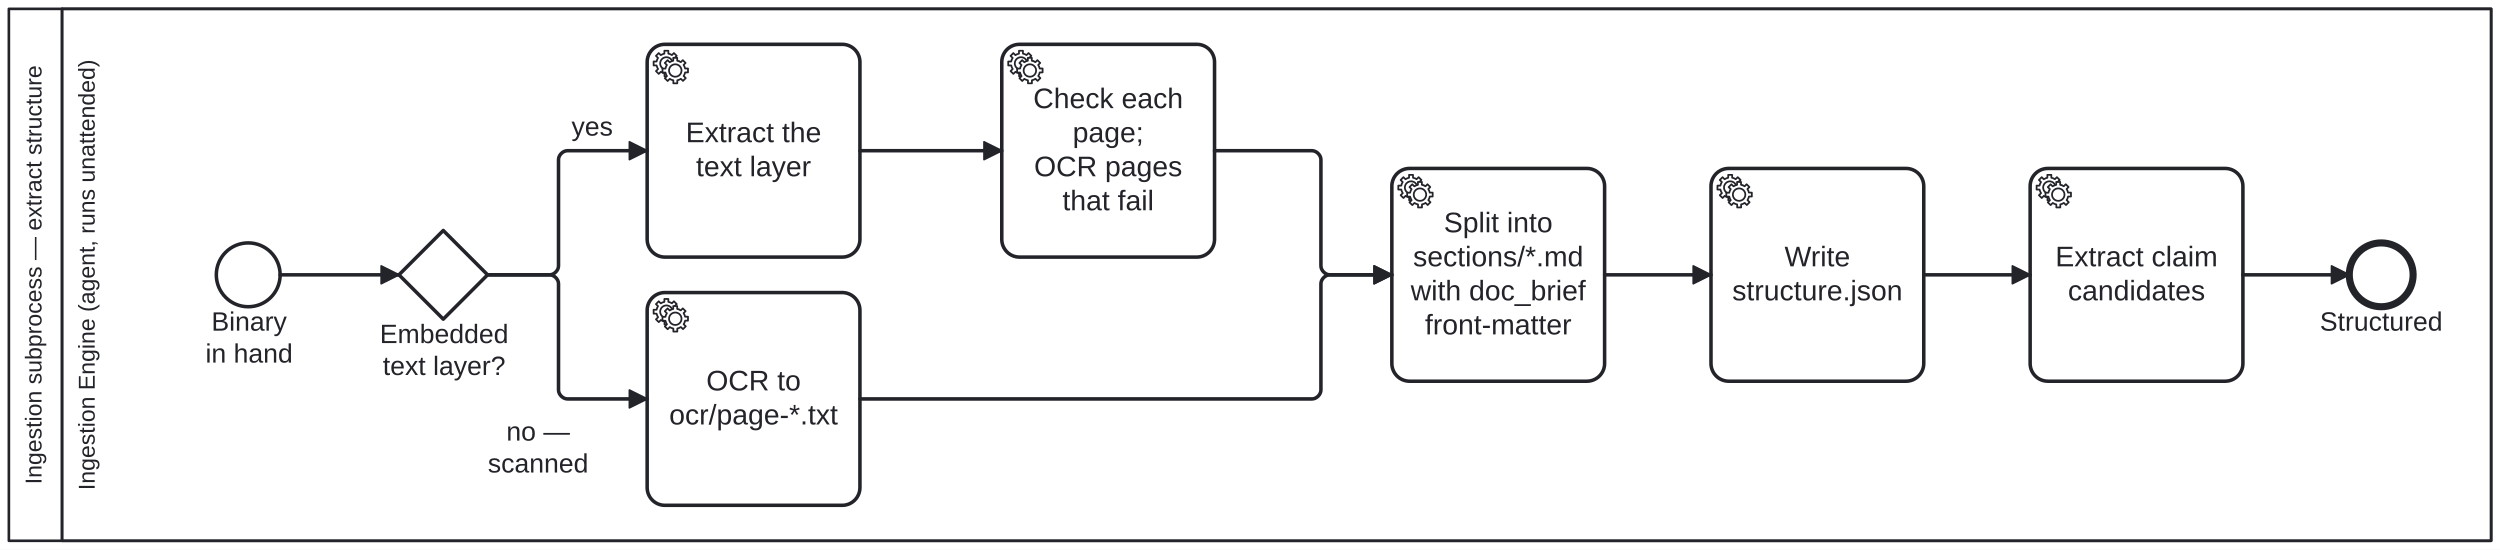
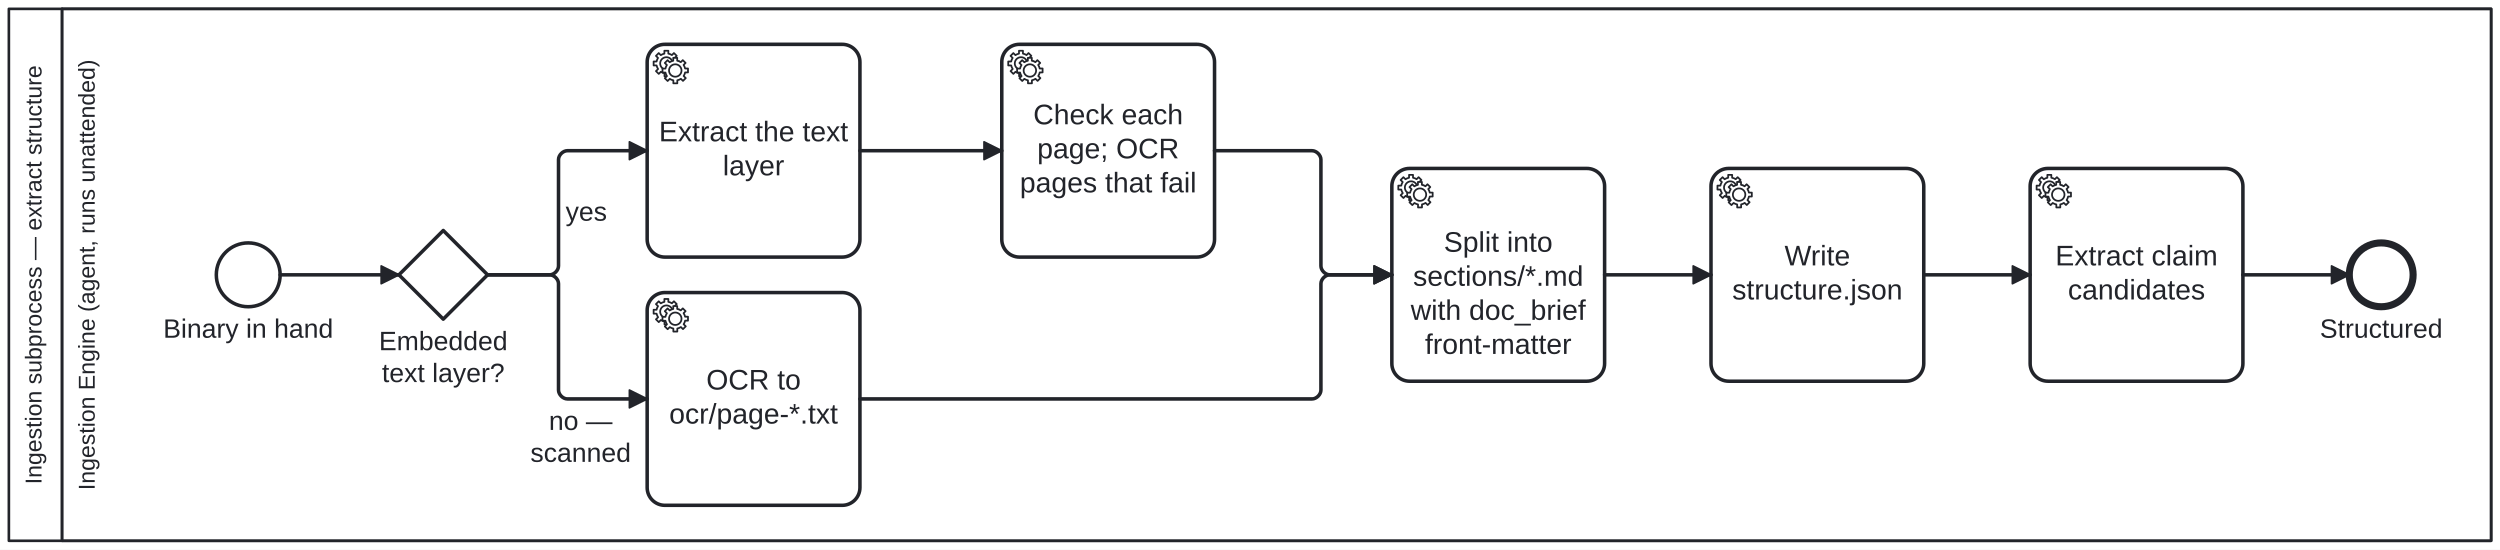
<svg xmlns="http://www.w3.org/2000/svg" width="100%" style="max-width:100%;height:auto" viewBox="155 75 1410 310" version="1.1">
  <rect x="155" y="75" width="1410" height="310" fill="#ffffff" />
  <g class="djs-group">
    <g class="djs-element djs-shape" data-element-id="Participant_ExtractStructure" style="display: block;" transform="matrix(1 0 0 1 160 80)">
      <g class="djs-visual">
        <rect x="0" y="0" width="1400" height="300" rx="0" ry="0" style="stroke-linecap: round; stroke-linejoin: round; stroke: rgb(34, 36, 42); stroke-width: 1.5px; fill: white; fill-opacity: 0.95;" />
        <path style="fill: none; stroke-linecap: round; stroke-linejoin: round; stroke: rgb(34, 36, 42); stroke-width: 1.5px;" d="M30,0L30,300" />
        <text lineHeight="1.05" class="djs-label" transform="matrix(-1.83697e-16 -1 1 -1.83697e-16 0 300)" style="font-family: Arial, sans-serif; font-size: 13px; font-weight: normal; fill: rgb(34, 36, 42);">
          <tspan x="31.864" y="18.413">Ingestion subprocess — extract structure</tspan>
        </text>
      </g>
      <rect class="djs-hit djs-hit-all" x="0" y="0" width="1400" height="300" style="fill: none; stroke-opacity: 0; stroke: white; stroke-width: 15px;" />
    </g>
    <g class="djs-children">
      <g class="djs-group">
        <g class="djs-element djs-shape" data-element-id="Lane_0" style="display: block;" transform="matrix(1 0 0 1 190 80)">
          <g class="djs-visual">
            <rect x="0" y="0" width="1370" height="300" rx="0" ry="0" style="stroke-linecap: round; stroke-linejoin: round; stroke: rgb(34, 36, 42); stroke-width: 1.5px; fill: white; fill-opacity: 0.25;" />
            <text lineHeight="1.05" class="djs-label" transform="matrix(-1.83697e-16 -1 1 -1.83697e-16 0 300)" style="font-family: Arial, sans-serif; font-size: 13px; font-weight: normal; fill: rgb(34, 36, 42);">
              <tspan x="28.579" y="18.413">Ingestion Engine (agent, runs unattended)</tspan>
            </text>
          </g>
          <rect class="djs-hit djs-hit-all" x="0" y="0" width="1370" height="300" style="fill: none; stroke-opacity: 0; stroke: white; stroke-width: 15px;" />
        </g>
      </g>
      <g class="djs-group">
        <g class="djs-element djs-shape" data-element-id="StartEvent_Binary" style="display: block;" transform="matrix(1 0 0 1 277 212)">
          <g class="djs-visual">
            <circle cx="18" cy="18" r="18" style="stroke-linecap: round; stroke-linejoin: round; stroke: rgb(34, 36, 42); stroke-width: 2px; fill: white; fill-opacity: 0.95;" />
          </g>
          <rect class="djs-hit djs-hit-all" x="0" y="0" width="36" height="36" style="fill: none; stroke-opacity: 0; stroke: white; stroke-width: 15px;" />
        </g>
      </g>
      <g class="djs-group">
-         <g class="djs-element djs-shape" data-element-id="StartEvent_Binary_label" style="display: block;" transform="matrix(1 0 0 1 266 248)">
-           <g class="djs-visual">
-             <text lineHeight="1.2" class="djs-label" style="font-family: Arial, sans-serif; font-size: 15px; font-weight: normal; fill: rgb(34, 36, 42);">
-               <tspan x="8.241" y="13.5">Binary </tspan>
-               <tspan x="4.894" y="31.5">in hand</tspan>
-             </text>
-           </g>
-           <rect class="djs-hit djs-hit-all" x="0" y="0" width="59" height="36" style="fill: none; stroke-opacity: 0; stroke: white; stroke-width: 15px;" />
+         <g class="djs-element djs-shape" data-element-id="StartEvent_Binary_label" style="display: block;" transform="matrix(1 0 0 1 227.0469 252)">
+           <g class="djs-visual">
+             <text lineHeight="1.2" class="djs-label" style="font-family: Arial, sans-serif; font-size: 15px; font-weight: normal; fill: rgb(34, 36, 42);">
+               <tspan x="20.005" y="13.5">Binary in hand</tspan>
+             </text>
+           </g>
+           <rect class="djs-hit djs-hit-all" x="0" y="0" width="135.906" height="18" style="fill: none; stroke-opacity: 0; stroke: white; stroke-width: 15px;" />
        </g>
      </g>
      <g class="djs-group">
        <g class="djs-element djs-shape" data-element-id="Gateway_HasText" style="display: block;" transform="matrix(1 0 0 1 380 205)">
          <g class="djs-visual">
            <polygon points="25,0 50,25 25,50 0,25" style="stroke-linecap: round; stroke-linejoin: round; stroke: rgb(34, 36, 42); stroke-width: 2px; fill: white; fill-opacity: 0.95;" />
          </g>
          <rect class="djs-hit djs-hit-all" x="0" y="0" width="50" height="50" style="fill: none; stroke-opacity: 0; stroke: white; stroke-width: 15px;" />
        </g>
      </g>
      <g class="djs-group">
-         <g class="djs-element djs-shape" data-element-id="Gateway_HasText_label" style="display: block;" transform="matrix(1 0 0 1 369 255)">
-           <g class="djs-visual">
-             <text lineHeight="1.2" class="djs-label" style="font-family: Arial, sans-serif; font-size: 15px; font-weight: normal; fill: rgb(34, 36, 42);">
-               <tspan x="0.223" y="13.5">Embedded</tspan>
-               <tspan x="1.9" y="31.5">text layer?</tspan>
-             </text>
-           </g>
-           <rect class="djs-hit djs-hit-all" x="0" y="0" width="73" height="36" style="fill: none; stroke-opacity: 0; stroke: white; stroke-width: 15px;" />
+         <g class="djs-element djs-shape" data-element-id="Gateway_HasText_label" style="display: block;" transform="matrix(1 0 0 1 348.7188 259)">
+           <g class="djs-visual">
+             <text lineHeight="1.2" class="djs-label" style="font-family: Arial, sans-serif; font-size: 15px; font-weight: normal; fill: rgb(34, 36, 42);">
+               <tspan x="20.004" y="13.5">Embedded</tspan>
+               <tspan x="21.682" y="31.5">text layer?</tspan>
+             </text>
+           </g>
+           <rect class="djs-hit djs-hit-all" x="0" y="0" width="112.562" height="36" style="fill: none; stroke-opacity: 0; stroke: white; stroke-width: 15px;" />
        </g>
      </g>
      <g class="djs-group">
        <g class="djs-element djs-shape" data-element-id="Task_ExtractText" style="display: block;" transform="matrix(1 0 0 1 520 100)">
          <g class="djs-visual">
            <rect x="0" y="0" width="120" height="120" rx="10" ry="10" style="stroke-linecap: round; stroke-linejoin: round; stroke: rgb(34, 36, 42); stroke-width: 2px; fill: white; fill-opacity: 0.95;" />
-             <text lineHeight="1.2" class="djs-label" style="font-family: Arial, sans-serif; font-size: 16px; font-weight: normal; fill: rgb(34, 36, 42);">
-               <tspan x="21.762" y="55.2">Extract the </tspan>
-               <tspan x="27.543" y="74.4">text layer</tspan>
+             <text lineHeight="1.2" class="djs-label" transform="translate(0 40.3)" style="font-family: Arial, sans-serif; font-size: 16px; font-weight: normal; fill: rgb(34, 36, 42);">
+               <tspan x="6.645" y="14.4">Extract the text</tspan>
+               <tspan x="42.66" y="33.6">layer</tspan>
            </text>
            <circle cx="5" cy="5" r="5" transform="translate(6, 6)" style="stroke-linecap: round; stroke-linejoin: round; stroke: none; stroke-width: 2px; fill: white;" />
            <path d="m 12,18 v -1.713 c 0.352,-0.07 0.704,-0.178 1.048,-0.321 0.344,-0.145 0.666,-0.321 0.966,-0.521 l 1.194,1.18 1.567,-1.577 -1.195,-1.18 c 0.403,-0.614 0.683,-1.299 0.825,-2.018 l 1.622,-0.01 v -2.22 l -1.637,0.01 c -0.073,-0.352 -0.178,-0.7 -0.324,-1.044 -0.145,-0.344 -0.321,-0.664 -0.523,-0.962 l 1.131,-1.136 -1.583,-1.563 -1.13,1.136 c -0.614,-0.401 -1.303,-0.681 -2.023,-0.822 l 0.009,-1.619 h -2.241 l 0.004,1.631 c -0.354,0.074 -0.705,0.18 -1.05,0.324 -0.344,0.144 -0.665,0.321 -0.964,0.52 l -1.17,-1.158 -1.567,1.579 1.168,1.157 c -0.403,0.613 -0.683,1.298 -0.825,2.017 l -1.659,0.003 v 2.222 l 1.672,-0.006 c 0.073,0.351 0.18,0.702 0.324,1.045 0.145,0.344 0.321,0.664 0.523,0.961 l -1.199,1.197 1.584,1.56 1.196,-1.193 c 0.614,0.403 1.303,0.682 2.023,0.823 l 7.19e-4,1.699 h 2.227 z m 0.221,-3.996 c -1.789,0.75 -3.858,-0.093 -4.61,-1.874 -0.752,-1.783 0.091,-3.846 1.88,-4.596 1.788,-0.749 3.857,0.093 4.609,1.874 0.752,1.782 -0.091,3.846 -1.88,4.596 z" style="fill: white; stroke-linecap: round; stroke-linejoin: round; stroke: rgb(34, 36, 42); stroke-width: 1px;" />
            <circle cx="5" cy="5" r="5" transform="translate(11, 10)" style="stroke-linecap: round; stroke-linejoin: round; stroke: none; stroke-width: 2px; fill: white;" />
            <path d="m 17,22 v -1.713 c 0.352,-0.07 0.704,-0.178 1.048,-0.321 0.344,-0.145 0.666,-0.321 0.966,-0.521 l 1.194,1.18 1.567,-1.577 -1.195,-1.18 c 0.403,-0.614 0.683,-1.299 0.825,-2.018 l 1.622,-0.01 v -2.22 l -1.637,0.01 c -0.073,-0.352 -0.178,-0.7 -0.324,-1.044 -0.145,-0.344 -0.321,-0.664 -0.523,-0.962 l 1.131,-1.136 -1.583,-1.563 -1.13,1.136 c -0.614,-0.401 -1.303,-0.681 -2.023,-0.822 l 0.009,-1.619 h -2.241 l 0.004,1.631 c -0.354,0.074 -0.705,0.18 -1.05,0.324 -0.344,0.144 -0.665,0.321 -0.964,0.52 l -1.17,-1.158 -1.567,1.579 1.168,1.157 c -0.403,0.613 -0.683,1.298 -0.825,2.017 l -1.659,0.003 v 2.222 l 1.672,-0.006 c 0.073,0.351 0.18,0.702 0.324,1.045 0.145,0.344 0.321,0.664 0.523,0.961 l -1.199,1.197 1.584,1.56 1.196,-1.193 c 0.614,0.403 1.303,0.682 2.023,0.823 l 7.19e-4,1.699 h 2.227 z m 0.221,-3.996 c -1.789,0.75 -3.858,-0.093 -4.61,-1.874 -0.752,-1.783 0.091,-3.846 1.88,-4.596 1.788,-0.749 3.857,0.093 4.609,1.874 0.752,1.782 -0.091,3.846 -1.88,4.596 z" style="fill: white; stroke-linecap: round; stroke-linejoin: round; stroke: rgb(34, 36, 42); stroke-width: 1px;" />
          </g>
          <rect class="djs-hit djs-hit-all" x="0" y="0" width="120" height="120" style="fill: none; stroke-opacity: 0; stroke: white; stroke-width: 15px;" />
        </g>
      </g>
      <g class="djs-group">
        <g class="djs-element djs-shape" data-element-id="Task_PageCheck" style="display: block;" transform="matrix(1 0 0 1 720 100)">
          <g class="djs-visual">
            <rect x="0" y="0" width="120" height="120" rx="10" ry="10" style="stroke-linecap: round; stroke-linejoin: round; stroke: rgb(34, 36, 42); stroke-width: 2px; fill: white; fill-opacity: 0.95;" />
-             <text lineHeight="1.2" class="djs-label" style="font-family: Arial, sans-serif; font-size: 16px; font-weight: normal; fill: rgb(34, 36, 42);">
-               <tspan x="17.754" y="36">Check each </tspan>
-               <tspan x="39.98" y="55.2">page;</tspan>
-               <tspan x="18.203" y="74.4">OCR pages </tspan>
-               <tspan x="34.207" y="93.6">that fail</tspan>
+             <text lineHeight="1.2" class="djs-label" transform="translate(0 30.7)" style="font-family: Arial, sans-serif; font-size: 16px; font-weight: normal; fill: rgb(34, 36, 42);">
+               <tspan x="17.754" y="14.4">Check each</tspan>
+               <tspan x="19.98" y="33.6">page; OCR</tspan>
+               <tspan x="10.188" y="52.8">pages that fail</tspan>
            </text>
            <circle cx="5" cy="5" r="5" transform="translate(6, 6)" style="stroke-linecap: round; stroke-linejoin: round; stroke: none; stroke-width: 2px; fill: white;" />
            <path d="m 12,18 v -1.713 c 0.352,-0.07 0.704,-0.178 1.048,-0.321 0.344,-0.145 0.666,-0.321 0.966,-0.521 l 1.194,1.18 1.567,-1.577 -1.195,-1.18 c 0.403,-0.614 0.683,-1.299 0.825,-2.018 l 1.622,-0.01 v -2.22 l -1.637,0.01 c -0.073,-0.352 -0.178,-0.7 -0.324,-1.044 -0.145,-0.344 -0.321,-0.664 -0.523,-0.962 l 1.131,-1.136 -1.583,-1.563 -1.13,1.136 c -0.614,-0.401 -1.303,-0.681 -2.023,-0.822 l 0.009,-1.619 h -2.241 l 0.004,1.631 c -0.354,0.074 -0.705,0.18 -1.05,0.324 -0.344,0.144 -0.665,0.321 -0.964,0.52 l -1.17,-1.158 -1.567,1.579 1.168,1.157 c -0.403,0.613 -0.683,1.298 -0.825,2.017 l -1.659,0.003 v 2.222 l 1.672,-0.006 c 0.073,0.351 0.18,0.702 0.324,1.045 0.145,0.344 0.321,0.664 0.523,0.961 l -1.199,1.197 1.584,1.56 1.196,-1.193 c 0.614,0.403 1.303,0.682 2.023,0.823 l 7.19e-4,1.699 h 2.227 z m 0.221,-3.996 c -1.789,0.75 -3.858,-0.093 -4.61,-1.874 -0.752,-1.783 0.091,-3.846 1.88,-4.596 1.788,-0.749 3.857,0.093 4.609,1.874 0.752,1.782 -0.091,3.846 -1.88,4.596 z" style="fill: white; stroke-linecap: round; stroke-linejoin: round; stroke: rgb(34, 36, 42); stroke-width: 1px;" />
            <circle cx="5" cy="5" r="5" transform="translate(11, 10)" style="stroke-linecap: round; stroke-linejoin: round; stroke: none; stroke-width: 2px; fill: white;" />
            <path d="m 17,22 v -1.713 c 0.352,-0.07 0.704,-0.178 1.048,-0.321 0.344,-0.145 0.666,-0.321 0.966,-0.521 l 1.194,1.18 1.567,-1.577 -1.195,-1.18 c 0.403,-0.614 0.683,-1.299 0.825,-2.018 l 1.622,-0.01 v -2.22 l -1.637,0.01 c -0.073,-0.352 -0.178,-0.7 -0.324,-1.044 -0.145,-0.344 -0.321,-0.664 -0.523,-0.962 l 1.131,-1.136 -1.583,-1.563 -1.13,1.136 c -0.614,-0.401 -1.303,-0.681 -2.023,-0.822 l 0.009,-1.619 h -2.241 l 0.004,1.631 c -0.354,0.074 -0.705,0.18 -1.05,0.324 -0.344,0.144 -0.665,0.321 -0.964,0.52 l -1.17,-1.158 -1.567,1.579 1.168,1.157 c -0.403,0.613 -0.683,1.298 -0.825,2.017 l -1.659,0.003 v 2.222 l 1.672,-0.006 c 0.073,0.351 0.18,0.702 0.324,1.045 0.145,0.344 0.321,0.664 0.523,0.961 l -1.199,1.197 1.584,1.56 1.196,-1.193 c 0.614,0.403 1.303,0.682 2.023,0.823 l 7.19e-4,1.699 h 2.227 z m 0.221,-3.996 c -1.789,0.75 -3.858,-0.093 -4.61,-1.874 -0.752,-1.783 0.091,-3.846 1.88,-4.596 1.788,-0.749 3.857,0.093 4.609,1.874 0.752,1.782 -0.091,3.846 -1.88,4.596 z" style="fill: white; stroke-linecap: round; stroke-linejoin: round; stroke: rgb(34, 36, 42); stroke-width: 1px;" />
          </g>
          <rect class="djs-hit djs-hit-all" x="0" y="0" width="120" height="120" style="fill: none; stroke-opacity: 0; stroke: white; stroke-width: 15px;" />
        </g>
      </g>
      <g class="djs-group">
        <g class="djs-element djs-shape" data-element-id="Task_Ocr" style="display: block;" transform="matrix(1 0 0 1 520 240)">
          <g class="djs-visual">
            <rect x="0" y="0" width="120" height="120" rx="10" ry="10" style="stroke-linecap: round; stroke-linejoin: round; stroke: rgb(34, 36, 42); stroke-width: 2px; fill: white; fill-opacity: 0.95;" />
-             <text lineHeight="1.2" class="djs-label" style="font-family: Arial, sans-serif; font-size: 16px; font-weight: normal; fill: rgb(34, 36, 42);">
-               <tspan x="33.328" y="55.2">OCR to </tspan>
-               <tspan x="12.422" y="74.4">ocr/page-*.txt</tspan>
+             <text lineHeight="1.2" class="djs-label" transform="translate(0 40.3)" style="font-family: Arial, sans-serif; font-size: 16px; font-weight: normal; fill: rgb(34, 36, 42);">
+               <tspan x="33.328" y="14.4">OCR to</tspan>
+               <tspan x="12.422" y="33.6">ocr/page-*.txt</tspan>
            </text>
            <circle cx="5" cy="5" r="5" transform="translate(6, 6)" style="stroke-linecap: round; stroke-linejoin: round; stroke: none; stroke-width: 2px; fill: white;" />
            <path d="m 12,18 v -1.713 c 0.352,-0.07 0.704,-0.178 1.048,-0.321 0.344,-0.145 0.666,-0.321 0.966,-0.521 l 1.194,1.18 1.567,-1.577 -1.195,-1.18 c 0.403,-0.614 0.683,-1.299 0.825,-2.018 l 1.622,-0.01 v -2.22 l -1.637,0.01 c -0.073,-0.352 -0.178,-0.7 -0.324,-1.044 -0.145,-0.344 -0.321,-0.664 -0.523,-0.962 l 1.131,-1.136 -1.583,-1.563 -1.13,1.136 c -0.614,-0.401 -1.303,-0.681 -2.023,-0.822 l 0.009,-1.619 h -2.241 l 0.004,1.631 c -0.354,0.074 -0.705,0.18 -1.05,0.324 -0.344,0.144 -0.665,0.321 -0.964,0.52 l -1.17,-1.158 -1.567,1.579 1.168,1.157 c -0.403,0.613 -0.683,1.298 -0.825,2.017 l -1.659,0.003 v 2.222 l 1.672,-0.006 c 0.073,0.351 0.18,0.702 0.324,1.045 0.145,0.344 0.321,0.664 0.523,0.961 l -1.199,1.197 1.584,1.56 1.196,-1.193 c 0.614,0.403 1.303,0.682 2.023,0.823 l 7.19e-4,1.699 h 2.227 z m 0.221,-3.996 c -1.789,0.75 -3.858,-0.093 -4.61,-1.874 -0.752,-1.783 0.091,-3.846 1.88,-4.596 1.788,-0.749 3.857,0.093 4.609,1.874 0.752,1.782 -0.091,3.846 -1.88,4.596 z" style="fill: white; stroke-linecap: round; stroke-linejoin: round; stroke: rgb(34, 36, 42); stroke-width: 1px;" />
            <circle cx="5" cy="5" r="5" transform="translate(11, 10)" style="stroke-linecap: round; stroke-linejoin: round; stroke: none; stroke-width: 2px; fill: white;" />
            <path d="m 17,22 v -1.713 c 0.352,-0.07 0.704,-0.178 1.048,-0.321 0.344,-0.145 0.666,-0.321 0.966,-0.521 l 1.194,1.18 1.567,-1.577 -1.195,-1.18 c 0.403,-0.614 0.683,-1.299 0.825,-2.018 l 1.622,-0.01 v -2.22 l -1.637,0.01 c -0.073,-0.352 -0.178,-0.7 -0.324,-1.044 -0.145,-0.344 -0.321,-0.664 -0.523,-0.962 l 1.131,-1.136 -1.583,-1.563 -1.13,1.136 c -0.614,-0.401 -1.303,-0.681 -2.023,-0.822 l 0.009,-1.619 h -2.241 l 0.004,1.631 c -0.354,0.074 -0.705,0.18 -1.05,0.324 -0.344,0.144 -0.665,0.321 -0.964,0.52 l -1.17,-1.158 -1.567,1.579 1.168,1.157 c -0.403,0.613 -0.683,1.298 -0.825,2.017 l -1.659,0.003 v 2.222 l 1.672,-0.006 c 0.073,0.351 0.18,0.702 0.324,1.045 0.145,0.344 0.321,0.664 0.523,0.961 l -1.199,1.197 1.584,1.56 1.196,-1.193 c 0.614,0.403 1.303,0.682 2.023,0.823 l 7.19e-4,1.699 h 2.227 z m 0.221,-3.996 c -1.789,0.75 -3.858,-0.093 -4.61,-1.874 -0.752,-1.783 0.091,-3.846 1.88,-4.596 1.788,-0.749 3.857,0.093 4.609,1.874 0.752,1.782 -0.091,3.846 -1.88,4.596 z" style="fill: white; stroke-linecap: round; stroke-linejoin: round; stroke: rgb(34, 36, 42); stroke-width: 1px;" />
          </g>
          <rect class="djs-hit djs-hit-all" x="0" y="0" width="120" height="120" style="fill: none; stroke-opacity: 0; stroke: white; stroke-width: 15px;" />
        </g>
      </g>
      <g class="djs-group">
        <g class="djs-element djs-shape" data-element-id="Task_Sections" style="display: block;" transform="matrix(1 0 0 1 940 170)">
          <g class="djs-visual">
            <rect x="0" y="0" width="120" height="120" rx="10" ry="10" style="stroke-linecap: round; stroke-linejoin: round; stroke: rgb(34, 36, 42); stroke-width: 2px; fill: white; fill-opacity: 0.95;" />
-             <text lineHeight="1.2" class="djs-label" style="font-family: Arial, sans-serif; font-size: 16px; font-weight: normal; fill: rgb(34, 36, 42);">
-               <tspan x="29.316" y="36">Split into </tspan>
-               <tspan x="11.98" y="55.2">sections/*.md</tspan>
-               <tspan x="10.641" y="74.4">with doc_brief </tspan>
-               <tspan x="18.656" y="93.6">front-matter</tspan>
+             <text lineHeight="1.2" class="djs-label" transform="translate(0 32.6)" style="font-family: Arial, sans-serif; font-size: 16px; font-weight: normal; fill: rgb(34, 36, 42);">
+               <tspan x="29.316" y="14.4">Split into</tspan>
+               <tspan x="11.98" y="33.6">sections/*.md</tspan>
+               <tspan x="10.641" y="52.8">with doc_brief</tspan>
+               <tspan x="18.656" y="72">front-matter</tspan>
            </text>
            <circle cx="5" cy="5" r="5" transform="translate(6, 6)" style="stroke-linecap: round; stroke-linejoin: round; stroke: none; stroke-width: 2px; fill: white;" />
            <path d="m 12,18 v -1.713 c 0.352,-0.07 0.704,-0.178 1.048,-0.321 0.344,-0.145 0.666,-0.321 0.966,-0.521 l 1.194,1.18 1.567,-1.577 -1.195,-1.18 c 0.403,-0.614 0.683,-1.299 0.825,-2.018 l 1.622,-0.01 v -2.22 l -1.637,0.01 c -0.073,-0.352 -0.178,-0.7 -0.324,-1.044 -0.145,-0.344 -0.321,-0.664 -0.523,-0.962 l 1.131,-1.136 -1.583,-1.563 -1.13,1.136 c -0.614,-0.401 -1.303,-0.681 -2.023,-0.822 l 0.009,-1.619 h -2.241 l 0.004,1.631 c -0.354,0.074 -0.705,0.18 -1.05,0.324 -0.344,0.144 -0.665,0.321 -0.964,0.52 l -1.17,-1.158 -1.567,1.579 1.168,1.157 c -0.403,0.613 -0.683,1.298 -0.825,2.017 l -1.659,0.003 v 2.222 l 1.672,-0.006 c 0.073,0.351 0.18,0.702 0.324,1.045 0.145,0.344 0.321,0.664 0.523,0.961 l -1.199,1.197 1.584,1.56 1.196,-1.193 c 0.614,0.403 1.303,0.682 2.023,0.823 l 7.19e-4,1.699 h 2.227 z m 0.221,-3.996 c -1.789,0.75 -3.858,-0.093 -4.61,-1.874 -0.752,-1.783 0.091,-3.846 1.88,-4.596 1.788,-0.749 3.857,0.093 4.609,1.874 0.752,1.782 -0.091,3.846 -1.88,4.596 z" style="fill: white; stroke-linecap: round; stroke-linejoin: round; stroke: rgb(34, 36, 42); stroke-width: 1px;" />
            <circle cx="5" cy="5" r="5" transform="translate(11, 10)" style="stroke-linecap: round; stroke-linejoin: round; stroke: none; stroke-width: 2px; fill: white;" />
            <path d="m 17,22 v -1.713 c 0.352,-0.07 0.704,-0.178 1.048,-0.321 0.344,-0.145 0.666,-0.321 0.966,-0.521 l 1.194,1.18 1.567,-1.577 -1.195,-1.18 c 0.403,-0.614 0.683,-1.299 0.825,-2.018 l 1.622,-0.01 v -2.22 l -1.637,0.01 c -0.073,-0.352 -0.178,-0.7 -0.324,-1.044 -0.145,-0.344 -0.321,-0.664 -0.523,-0.962 l 1.131,-1.136 -1.583,-1.563 -1.13,1.136 c -0.614,-0.401 -1.303,-0.681 -2.023,-0.822 l 0.009,-1.619 h -2.241 l 0.004,1.631 c -0.354,0.074 -0.705,0.18 -1.05,0.324 -0.344,0.144 -0.665,0.321 -0.964,0.52 l -1.17,-1.158 -1.567,1.579 1.168,1.157 c -0.403,0.613 -0.683,1.298 -0.825,2.017 l -1.659,0.003 v 2.222 l 1.672,-0.006 c 0.073,0.351 0.18,0.702 0.324,1.045 0.145,0.344 0.321,0.664 0.523,0.961 l -1.199,1.197 1.584,1.56 1.196,-1.193 c 0.614,0.403 1.303,0.682 2.023,0.823 l 7.19e-4,1.699 h 2.227 z m 0.221,-3.996 c -1.789,0.75 -3.858,-0.093 -4.61,-1.874 -0.752,-1.783 0.091,-3.846 1.88,-4.596 1.788,-0.749 3.857,0.093 4.609,1.874 0.752,1.782 -0.091,3.846 -1.88,4.596 z" style="fill: white; stroke-linecap: round; stroke-linejoin: round; stroke: rgb(34, 36, 42); stroke-width: 1px;" />
          </g>
          <rect class="djs-hit djs-hit-all" x="0" y="0" width="120" height="120" style="fill: none; stroke-opacity: 0; stroke: white; stroke-width: 15px;" />
        </g>
      </g>
      <g class="djs-group">
        <g class="djs-element djs-shape" data-element-id="Task_Structure" style="display: block;" transform="matrix(1 0 0 1 1120 170)">
          <g class="djs-visual">
            <rect x="0" y="0" width="120" height="120" rx="10" ry="10" style="stroke-linecap: round; stroke-linejoin: round; stroke: rgb(34, 36, 42); stroke-width: 2px; fill: white; fill-opacity: 0.95;" />
-             <text lineHeight="1.2" class="djs-label" style="font-family: Arial, sans-serif; font-size: 16px; font-weight: normal; fill: rgb(34, 36, 42);">
-               <tspan x="41.48" y="55.2">Write </tspan>
-               <tspan x="11.98" y="74.4">structure.json</tspan>
+             <text lineHeight="1.2" class="djs-label" transform="translate(0 40.3)" style="font-family: Arial, sans-serif; font-size: 16px; font-weight: normal; fill: rgb(34, 36, 42);">
+               <tspan x="41.48" y="14.4">Write</tspan>
+               <tspan x="11.98" y="33.6">structure.json</tspan>
            </text>
            <circle cx="5" cy="5" r="5" transform="translate(6, 6)" style="stroke-linecap: round; stroke-linejoin: round; stroke: none; stroke-width: 2px; fill: white;" />
            <path d="m 12,18 v -1.713 c 0.352,-0.07 0.704,-0.178 1.048,-0.321 0.344,-0.145 0.666,-0.321 0.966,-0.521 l 1.194,1.18 1.567,-1.577 -1.195,-1.18 c 0.403,-0.614 0.683,-1.299 0.825,-2.018 l 1.622,-0.01 v -2.22 l -1.637,0.01 c -0.073,-0.352 -0.178,-0.7 -0.324,-1.044 -0.145,-0.344 -0.321,-0.664 -0.523,-0.962 l 1.131,-1.136 -1.583,-1.563 -1.13,1.136 c -0.614,-0.401 -1.303,-0.681 -2.023,-0.822 l 0.009,-1.619 h -2.241 l 0.004,1.631 c -0.354,0.074 -0.705,0.18 -1.05,0.324 -0.344,0.144 -0.665,0.321 -0.964,0.52 l -1.17,-1.158 -1.567,1.579 1.168,1.157 c -0.403,0.613 -0.683,1.298 -0.825,2.017 l -1.659,0.003 v 2.222 l 1.672,-0.006 c 0.073,0.351 0.18,0.702 0.324,1.045 0.145,0.344 0.321,0.664 0.523,0.961 l -1.199,1.197 1.584,1.56 1.196,-1.193 c 0.614,0.403 1.303,0.682 2.023,0.823 l 7.19e-4,1.699 h 2.227 z m 0.221,-3.996 c -1.789,0.75 -3.858,-0.093 -4.61,-1.874 -0.752,-1.783 0.091,-3.846 1.88,-4.596 1.788,-0.749 3.857,0.093 4.609,1.874 0.752,1.782 -0.091,3.846 -1.88,4.596 z" style="fill: white; stroke-linecap: round; stroke-linejoin: round; stroke: rgb(34, 36, 42); stroke-width: 1px;" />
            <circle cx="5" cy="5" r="5" transform="translate(11, 10)" style="stroke-linecap: round; stroke-linejoin: round; stroke: none; stroke-width: 2px; fill: white;" />
            <path d="m 17,22 v -1.713 c 0.352,-0.07 0.704,-0.178 1.048,-0.321 0.344,-0.145 0.666,-0.321 0.966,-0.521 l 1.194,1.18 1.567,-1.577 -1.195,-1.18 c 0.403,-0.614 0.683,-1.299 0.825,-2.018 l 1.622,-0.01 v -2.22 l -1.637,0.01 c -0.073,-0.352 -0.178,-0.7 -0.324,-1.044 -0.145,-0.344 -0.321,-0.664 -0.523,-0.962 l 1.131,-1.136 -1.583,-1.563 -1.13,1.136 c -0.614,-0.401 -1.303,-0.681 -2.023,-0.822 l 0.009,-1.619 h -2.241 l 0.004,1.631 c -0.354,0.074 -0.705,0.18 -1.05,0.324 -0.344,0.144 -0.665,0.321 -0.964,0.52 l -1.17,-1.158 -1.567,1.579 1.168,1.157 c -0.403,0.613 -0.683,1.298 -0.825,2.017 l -1.659,0.003 v 2.222 l 1.672,-0.006 c 0.073,0.351 0.18,0.702 0.324,1.045 0.145,0.344 0.321,0.664 0.523,0.961 l -1.199,1.197 1.584,1.56 1.196,-1.193 c 0.614,0.403 1.303,0.682 2.023,0.823 l 7.19e-4,1.699 h 2.227 z m 0.221,-3.996 c -1.789,0.75 -3.858,-0.093 -4.61,-1.874 -0.752,-1.783 0.091,-3.846 1.88,-4.596 1.788,-0.749 3.857,0.093 4.609,1.874 0.752,1.782 -0.091,3.846 -1.88,4.596 z" style="fill: white; stroke-linecap: round; stroke-linejoin: round; stroke: rgb(34, 36, 42); stroke-width: 1px;" />
          </g>
          <rect class="djs-hit djs-hit-all" x="0" y="0" width="120" height="120" style="fill: none; stroke-opacity: 0; stroke: white; stroke-width: 15px;" />
        </g>
      </g>
      <g class="djs-group">
        <g class="djs-element djs-shape" data-element-id="Task_Candidates" style="display: block;" transform="matrix(1 0 0 1 1300 170)">
          <g class="djs-visual">
            <rect x="0" y="0" width="120" height="120" rx="10" ry="10" style="stroke-linecap: round; stroke-linejoin: round; stroke: rgb(34, 36, 42); stroke-width: 2px; fill: white; fill-opacity: 0.95;" />
-             <text lineHeight="1.2" class="djs-label" style="font-family: Arial, sans-serif; font-size: 16px; font-weight: normal; fill: rgb(34, 36, 42);">
-               <tspan x="14.215" y="55.2">Extract claim </tspan>
-               <tspan x="21.305" y="74.4">candidates</tspan>
+             <text lineHeight="1.2" class="djs-label" transform="translate(0 40.3)" style="font-family: Arial, sans-serif; font-size: 16px; font-weight: normal; fill: rgb(34, 36, 42);">
+               <tspan x="14.215" y="14.4">Extract claim</tspan>
+               <tspan x="21.305" y="33.6">candidates</tspan>
            </text>
            <circle cx="5" cy="5" r="5" transform="translate(6, 6)" style="stroke-linecap: round; stroke-linejoin: round; stroke: none; stroke-width: 2px; fill: white;" />
            <path d="m 12,18 v -1.713 c 0.352,-0.07 0.704,-0.178 1.048,-0.321 0.344,-0.145 0.666,-0.321 0.966,-0.521 l 1.194,1.18 1.567,-1.577 -1.195,-1.18 c 0.403,-0.614 0.683,-1.299 0.825,-2.018 l 1.622,-0.01 v -2.22 l -1.637,0.01 c -0.073,-0.352 -0.178,-0.7 -0.324,-1.044 -0.145,-0.344 -0.321,-0.664 -0.523,-0.962 l 1.131,-1.136 -1.583,-1.563 -1.13,1.136 c -0.614,-0.401 -1.303,-0.681 -2.023,-0.822 l 0.009,-1.619 h -2.241 l 0.004,1.631 c -0.354,0.074 -0.705,0.18 -1.05,0.324 -0.344,0.144 -0.665,0.321 -0.964,0.52 l -1.17,-1.158 -1.567,1.579 1.168,1.157 c -0.403,0.613 -0.683,1.298 -0.825,2.017 l -1.659,0.003 v 2.222 l 1.672,-0.006 c 0.073,0.351 0.18,0.702 0.324,1.045 0.145,0.344 0.321,0.664 0.523,0.961 l -1.199,1.197 1.584,1.56 1.196,-1.193 c 0.614,0.403 1.303,0.682 2.023,0.823 l 7.19e-4,1.699 h 2.227 z m 0.221,-3.996 c -1.789,0.75 -3.858,-0.093 -4.61,-1.874 -0.752,-1.783 0.091,-3.846 1.88,-4.596 1.788,-0.749 3.857,0.093 4.609,1.874 0.752,1.782 -0.091,3.846 -1.88,4.596 z" style="fill: white; stroke-linecap: round; stroke-linejoin: round; stroke: rgb(34, 36, 42); stroke-width: 1px;" />
            <circle cx="5" cy="5" r="5" transform="translate(11, 10)" style="stroke-linecap: round; stroke-linejoin: round; stroke: none; stroke-width: 2px; fill: white;" />
            <path d="m 17,22 v -1.713 c 0.352,-0.07 0.704,-0.178 1.048,-0.321 0.344,-0.145 0.666,-0.321 0.966,-0.521 l 1.194,1.18 1.567,-1.577 -1.195,-1.18 c 0.403,-0.614 0.683,-1.299 0.825,-2.018 l 1.622,-0.01 v -2.22 l -1.637,0.01 c -0.073,-0.352 -0.178,-0.7 -0.324,-1.044 -0.145,-0.344 -0.321,-0.664 -0.523,-0.962 l 1.131,-1.136 -1.583,-1.563 -1.13,1.136 c -0.614,-0.401 -1.303,-0.681 -2.023,-0.822 l 0.009,-1.619 h -2.241 l 0.004,1.631 c -0.354,0.074 -0.705,0.18 -1.05,0.324 -0.344,0.144 -0.665,0.321 -0.964,0.52 l -1.17,-1.158 -1.567,1.579 1.168,1.157 c -0.403,0.613 -0.683,1.298 -0.825,2.017 l -1.659,0.003 v 2.222 l 1.672,-0.006 c 0.073,0.351 0.18,0.702 0.324,1.045 0.145,0.344 0.321,0.664 0.523,0.961 l -1.199,1.197 1.584,1.56 1.196,-1.193 c 0.614,0.403 1.303,0.682 2.023,0.823 l 7.19e-4,1.699 h 2.227 z m 0.221,-3.996 c -1.789,0.75 -3.858,-0.093 -4.61,-1.874 -0.752,-1.783 0.091,-3.846 1.88,-4.596 1.788,-0.749 3.857,0.093 4.609,1.874 0.752,1.782 -0.091,3.846 -1.88,4.596 z" style="fill: white; stroke-linecap: round; stroke-linejoin: round; stroke: rgb(34, 36, 42); stroke-width: 1px;" />
          </g>
          <rect class="djs-hit djs-hit-all" x="0" y="0" width="120" height="120" style="fill: none; stroke-opacity: 0; stroke: white; stroke-width: 15px;" />
        </g>
      </g>
      <g class="djs-group">
        <g class="djs-element djs-shape" data-element-id="EndEvent_Structured" style="display: block;" transform="matrix(1 0 0 1 1480 212)">
          <g class="djs-visual">
            <circle cx="18" cy="18" r="18" style="stroke-linecap: round; stroke-linejoin: round; stroke: rgb(34, 36, 42); stroke-width: 4px; fill: white; fill-opacity: 0.95;" />
          </g>
          <rect class="djs-hit djs-hit-all" x="0" y="0" width="36" height="36" style="fill: none; stroke-opacity: 0; stroke: white; stroke-width: 15px;" />
        </g>
      </g>
      <g class="djs-group">
-         <g class="djs-element djs-shape" data-element-id="EndEvent_Structured_label" style="display: block;" transform="matrix(1 0 0 1 1463 248)">
-           <g class="djs-visual">
-             <text lineHeight="1.2" class="djs-label" style="font-family: Arial, sans-serif; font-size: 15px; font-weight: normal; fill: rgb(34, 36, 42);">
-               <tspan x="0.4" y="13.5">Structured</tspan>
-             </text>
-           </g>
-           <rect class="djs-hit djs-hit-all" x="0" y="0" width="70" height="18" style="fill: none; stroke-opacity: 0; stroke: white; stroke-width: 15px;" />
+         <g class="djs-element djs-shape" data-element-id="EndEvent_Structured_label" style="display: block;" transform="matrix(1 0 0 1 1443.398 252)">
+           <g class="djs-visual">
+             <text lineHeight="1.2" class="djs-label" style="font-family: Arial, sans-serif; font-size: 15px; font-weight: normal; fill: rgb(34, 36, 42);">
+               <tspan x="20.002" y="13.5">Structured</tspan>
+             </text>
+           </g>
+           <rect class="djs-hit djs-hit-all" x="0" y="0" width="109.203" height="18" style="fill: none; stroke-opacity: 0; stroke: white; stroke-width: 15px;" />
        </g>
      </g>
      <g class="djs-group">
        <g class="djs-element djs-connection" data-element-id="Flow_e1" style="display: block;">
          <g class="djs-visual">
            <defs>
              <marker id="bpmn-marker-1" viewBox="0 0 20 20" refX="11" refY="10" markerWidth="10" markerHeight="10" orient="auto">
                <path d="M 1 5 L 11 10 L 1 15 Z" style="stroke-linecap: round; stroke-linejoin: round; stroke: rgb(34, 36, 42); stroke-width: 1px; fill: rgb(34, 36, 42);" />
              </marker>
            </defs>
            <path data-corner-radius="5" style="fill: none; stroke-linecap: round; stroke-linejoin: round; stroke: rgb(34, 36, 42); stroke-width: 2px; marker-end: url('#bpmn-marker-1');" d="M313,230L380,230" />
          </g>
          <path d="M313,230L380,230" class="djs-hit djs-hit-stroke" style="fill: none; stroke-opacity: 0; stroke: white; stroke-width: 15px;" />
        </g>
      </g>
      <g class="djs-group">
        <g class="djs-element djs-connection" data-element-id="Flow_e2" style="display: block;">
          <g class="djs-visual">
            <defs>
              <marker id="bpmn-marker-2" viewBox="0 0 20 20" refX="11" refY="10" markerWidth="10" markerHeight="10" orient="auto">
                <path d="M 1 5 L 11 10 L 1 15 Z" style="stroke-linecap: round; stroke-linejoin: round; stroke: rgb(34, 36, 42); stroke-width: 1px; fill: rgb(34, 36, 42);" />
              </marker>
            </defs>
            <path data-corner-radius="5" style="fill: none; stroke-linecap: round; stroke-linejoin: round; stroke: rgb(34, 36, 42); stroke-width: 2px; marker-end: url('#bpmn-marker-2');" d="M430,230L465,230C467.5,230,470,227.5,470,225L470,165C470,162.5,472.5,160,475,160L520,160" />
          </g>
          <path d="M430,230L470,230L470,160L520,160" class="djs-hit djs-hit-stroke" style="fill: none; stroke-opacity: 0; stroke: white; stroke-width: 15px;" />
        </g>
      </g>
      <g class="djs-group">
-         <g class="djs-element djs-shape" data-element-id="Flow_e2_label" style="display: block;" transform="matrix(1 0 0 1 477 138)">
-           <g class="djs-visual">
-             <text lineHeight="1.2" class="djs-label" style="font-family: Arial, sans-serif; font-size: 15px; font-weight: normal; fill: rgb(34, 36, 42);">
-               <tspan x="0.329" y="13.5">yes</tspan>
-             </text>
-           </g>
-           <rect class="djs-hit djs-hit-all" x="0" y="0" width="24" height="18" style="fill: none; stroke-opacity: 0; stroke: white; stroke-width: 15px;" />
+         <g class="djs-element djs-shape" data-element-id="Flow_e2_label" style="display: block;" transform="matrix(1 0 0 1 454 186)">
+           <g class="djs-visual">
+             <text lineHeight="1.2" class="djs-label" style="font-family: Arial, sans-serif; font-size: 15px; font-weight: normal; fill: rgb(34, 36, 42);">
+               <tspan x="20.001" y="13.5">yes</tspan>
+             </text>
+           </g>
+           <rect class="djs-hit djs-hit-all" x="0" y="0" width="63.344" height="18" style="fill: none; stroke-opacity: 0; stroke: white; stroke-width: 15px;" />
        </g>
      </g>
      <g class="djs-group">
        <g class="djs-element djs-connection" data-element-id="Flow_e3" style="display: block;">
          <g class="djs-visual">
            <defs>
              <marker id="bpmn-marker-3" viewBox="0 0 20 20" refX="11" refY="10" markerWidth="10" markerHeight="10" orient="auto">
                <path d="M 1 5 L 11 10 L 1 15 Z" style="stroke-linecap: round; stroke-linejoin: round; stroke: rgb(34, 36, 42); stroke-width: 1px; fill: rgb(34, 36, 42);" />
              </marker>
            </defs>
            <path data-corner-radius="5" style="fill: none; stroke-linecap: round; stroke-linejoin: round; stroke: rgb(34, 36, 42); stroke-width: 2px; marker-end: url('#bpmn-marker-3');" d="M430,230L465,230C467.5,230,470,232.5,470,235L470,295C470,297.5,472.5,300,475,300L520,300" />
          </g>
          <path d="M430,230L470,230L470,300L520,300" class="djs-hit djs-hit-stroke" style="fill: none; stroke-opacity: 0; stroke: white; stroke-width: 15px;" />
        </g>
      </g>
      <g class="djs-group">
-         <g class="djs-element djs-shape" data-element-id="Flow_e3_label" style="display: block;" transform="matrix(1 0 0 1 430 310)">
-           <g class="djs-visual">
-             <text lineHeight="1.2" class="djs-label" style="font-family: Arial, sans-serif; font-size: 15px; font-weight: normal; fill: rgb(34, 36, 42);">
-               <tspan x="10.574" y="13.5">no — </tspan>
-               <tspan x="0.144" y="31.5">scanned</tspan>
-             </text>
-           </g>
-           <rect class="djs-hit djs-hit-all" x="0" y="0" width="57" height="36" style="fill: none; stroke-opacity: 0; stroke: white; stroke-width: 15px;" />
+         <g class="djs-element djs-shape" data-element-id="Flow_e3_label" style="display: block;" transform="matrix(1 0 0 1 434.1406 304)">
+           <g class="djs-visual">
+             <text lineHeight="1.2" class="djs-label" style="font-family: Arial, sans-serif; font-size: 15px; font-weight: normal; fill: rgb(34, 36, 42);">
+               <tspan x="30.433" y="13.5">no —</tspan>
+               <tspan x="20.004" y="31.5">scanned</tspan>
+             </text>
+           </g>
+           <rect class="djs-hit djs-hit-all" x="0" y="0" width="96.719" height="36" style="fill: none; stroke-opacity: 0; stroke: white; stroke-width: 15px;" />
        </g>
      </g>
      <g class="djs-group">
        <g class="djs-element djs-connection" data-element-id="Flow_e4" style="display: block;">
          <g class="djs-visual">
            <defs>
              <marker id="bpmn-marker-4" viewBox="0 0 20 20" refX="11" refY="10" markerWidth="10" markerHeight="10" orient="auto">
                <path d="M 1 5 L 11 10 L 1 15 Z" style="stroke-linecap: round; stroke-linejoin: round; stroke: rgb(34, 36, 42); stroke-width: 1px; fill: rgb(34, 36, 42);" />
              </marker>
            </defs>
            <path data-corner-radius="5" style="fill: none; stroke-linecap: round; stroke-linejoin: round; stroke: rgb(34, 36, 42); stroke-width: 2px; marker-end: url('#bpmn-marker-4');" d="M640,160L720,160" />
          </g>
          <path d="M640,160L720,160" class="djs-hit djs-hit-stroke" style="fill: none; stroke-opacity: 0; stroke: white; stroke-width: 15px;" />
        </g>
      </g>
      <g class="djs-group">
        <g class="djs-element djs-connection" data-element-id="Flow_e9" style="display: block;">
          <g class="djs-visual">
            <defs>
              <marker id="bpmn-marker-5" viewBox="0 0 20 20" refX="11" refY="10" markerWidth="10" markerHeight="10" orient="auto">
                <path d="M 1 5 L 11 10 L 1 15 Z" style="stroke-linecap: round; stroke-linejoin: round; stroke: rgb(34, 36, 42); stroke-width: 1px; fill: rgb(34, 36, 42);" />
              </marker>
            </defs>
            <path data-corner-radius="5" style="fill: none; stroke-linecap: round; stroke-linejoin: round; stroke: rgb(34, 36, 42); stroke-width: 2px; marker-end: url('#bpmn-marker-5');" d="M840,160L895,160C897.5,160,900,162.5,900,165L900,225C900,227.5,902.5,230,905,230L940,230" />
          </g>
          <path d="M840,160L900,160L900,230L940,230" class="djs-hit djs-hit-stroke" style="fill: none; stroke-opacity: 0; stroke: white; stroke-width: 15px;" />
        </g>
      </g>
      <g class="djs-group">
        <g class="djs-element djs-connection" data-element-id="Flow_e5" style="display: block;">
          <g class="djs-visual">
            <defs>
              <marker id="bpmn-marker-6" viewBox="0 0 20 20" refX="11" refY="10" markerWidth="10" markerHeight="10" orient="auto">
                <path d="M 1 5 L 11 10 L 1 15 Z" style="stroke-linecap: round; stroke-linejoin: round; stroke: rgb(34, 36, 42); stroke-width: 1px; fill: rgb(34, 36, 42);" />
              </marker>
            </defs>
            <path data-corner-radius="5" style="fill: none; stroke-linecap: round; stroke-linejoin: round; stroke: rgb(34, 36, 42); stroke-width: 2px; marker-end: url('#bpmn-marker-6');" d="M640,300L895,300C897.5,300,900,297.5,900,295L900,235C900,232.5,902.5,230,905,230L940,230" />
          </g>
          <path d="M640,300L900,300L900,230L940,230" class="djs-hit djs-hit-stroke" style="fill: none; stroke-opacity: 0; stroke: white; stroke-width: 15px;" />
        </g>
      </g>
      <g class="djs-group">
        <g class="djs-element djs-connection" data-element-id="Flow_e6" style="display: block;">
          <g class="djs-visual">
            <defs>
              <marker id="bpmn-marker-7" viewBox="0 0 20 20" refX="11" refY="10" markerWidth="10" markerHeight="10" orient="auto">
                <path d="M 1 5 L 11 10 L 1 15 Z" style="stroke-linecap: round; stroke-linejoin: round; stroke: rgb(34, 36, 42); stroke-width: 1px; fill: rgb(34, 36, 42);" />
              </marker>
            </defs>
            <path data-corner-radius="5" style="fill: none; stroke-linecap: round; stroke-linejoin: round; stroke: rgb(34, 36, 42); stroke-width: 2px; marker-end: url('#bpmn-marker-7');" d="M1060,230L1120,230" />
          </g>
          <path d="M1060,230L1120,230" class="djs-hit djs-hit-stroke" style="fill: none; stroke-opacity: 0; stroke: white; stroke-width: 15px;" />
        </g>
      </g>
      <g class="djs-group">
        <g class="djs-element djs-connection" data-element-id="Flow_e7" style="display: block;">
          <g class="djs-visual">
            <defs>
              <marker id="bpmn-marker-8" viewBox="0 0 20 20" refX="11" refY="10" markerWidth="10" markerHeight="10" orient="auto">
                <path d="M 1 5 L 11 10 L 1 15 Z" style="stroke-linecap: round; stroke-linejoin: round; stroke: rgb(34, 36, 42); stroke-width: 1px; fill: rgb(34, 36, 42);" />
              </marker>
            </defs>
            <path data-corner-radius="5" style="fill: none; stroke-linecap: round; stroke-linejoin: round; stroke: rgb(34, 36, 42); stroke-width: 2px; marker-end: url('#bpmn-marker-8');" d="M1240,230L1300,230" />
          </g>
          <path d="M1240,230L1300,230" class="djs-hit djs-hit-stroke" style="fill: none; stroke-opacity: 0; stroke: white; stroke-width: 15px;" />
        </g>
      </g>
      <g class="djs-group">
        <g class="djs-element djs-connection" data-element-id="Flow_e8" style="display: block;">
          <g class="djs-visual">
            <defs>
              <marker id="bpmn-marker-9" viewBox="0 0 20 20" refX="11" refY="10" markerWidth="10" markerHeight="10" orient="auto">
                <path d="M 1 5 L 11 10 L 1 15 Z" style="stroke-linecap: round; stroke-linejoin: round; stroke: rgb(34, 36, 42); stroke-width: 1px; fill: rgb(34, 36, 42);" />
              </marker>
            </defs>
            <path data-corner-radius="5" style="fill: none; stroke-linecap: round; stroke-linejoin: round; stroke: rgb(34, 36, 42); stroke-width: 2px; marker-end: url('#bpmn-marker-9');" d="M1420,230L1480,230" />
          </g>
          <path d="M1420,230L1480,230" class="djs-hit djs-hit-stroke" style="fill: none; stroke-opacity: 0; stroke: white; stroke-width: 15px;" />
        </g>
      </g>
    </g>
  </g>
</svg>
